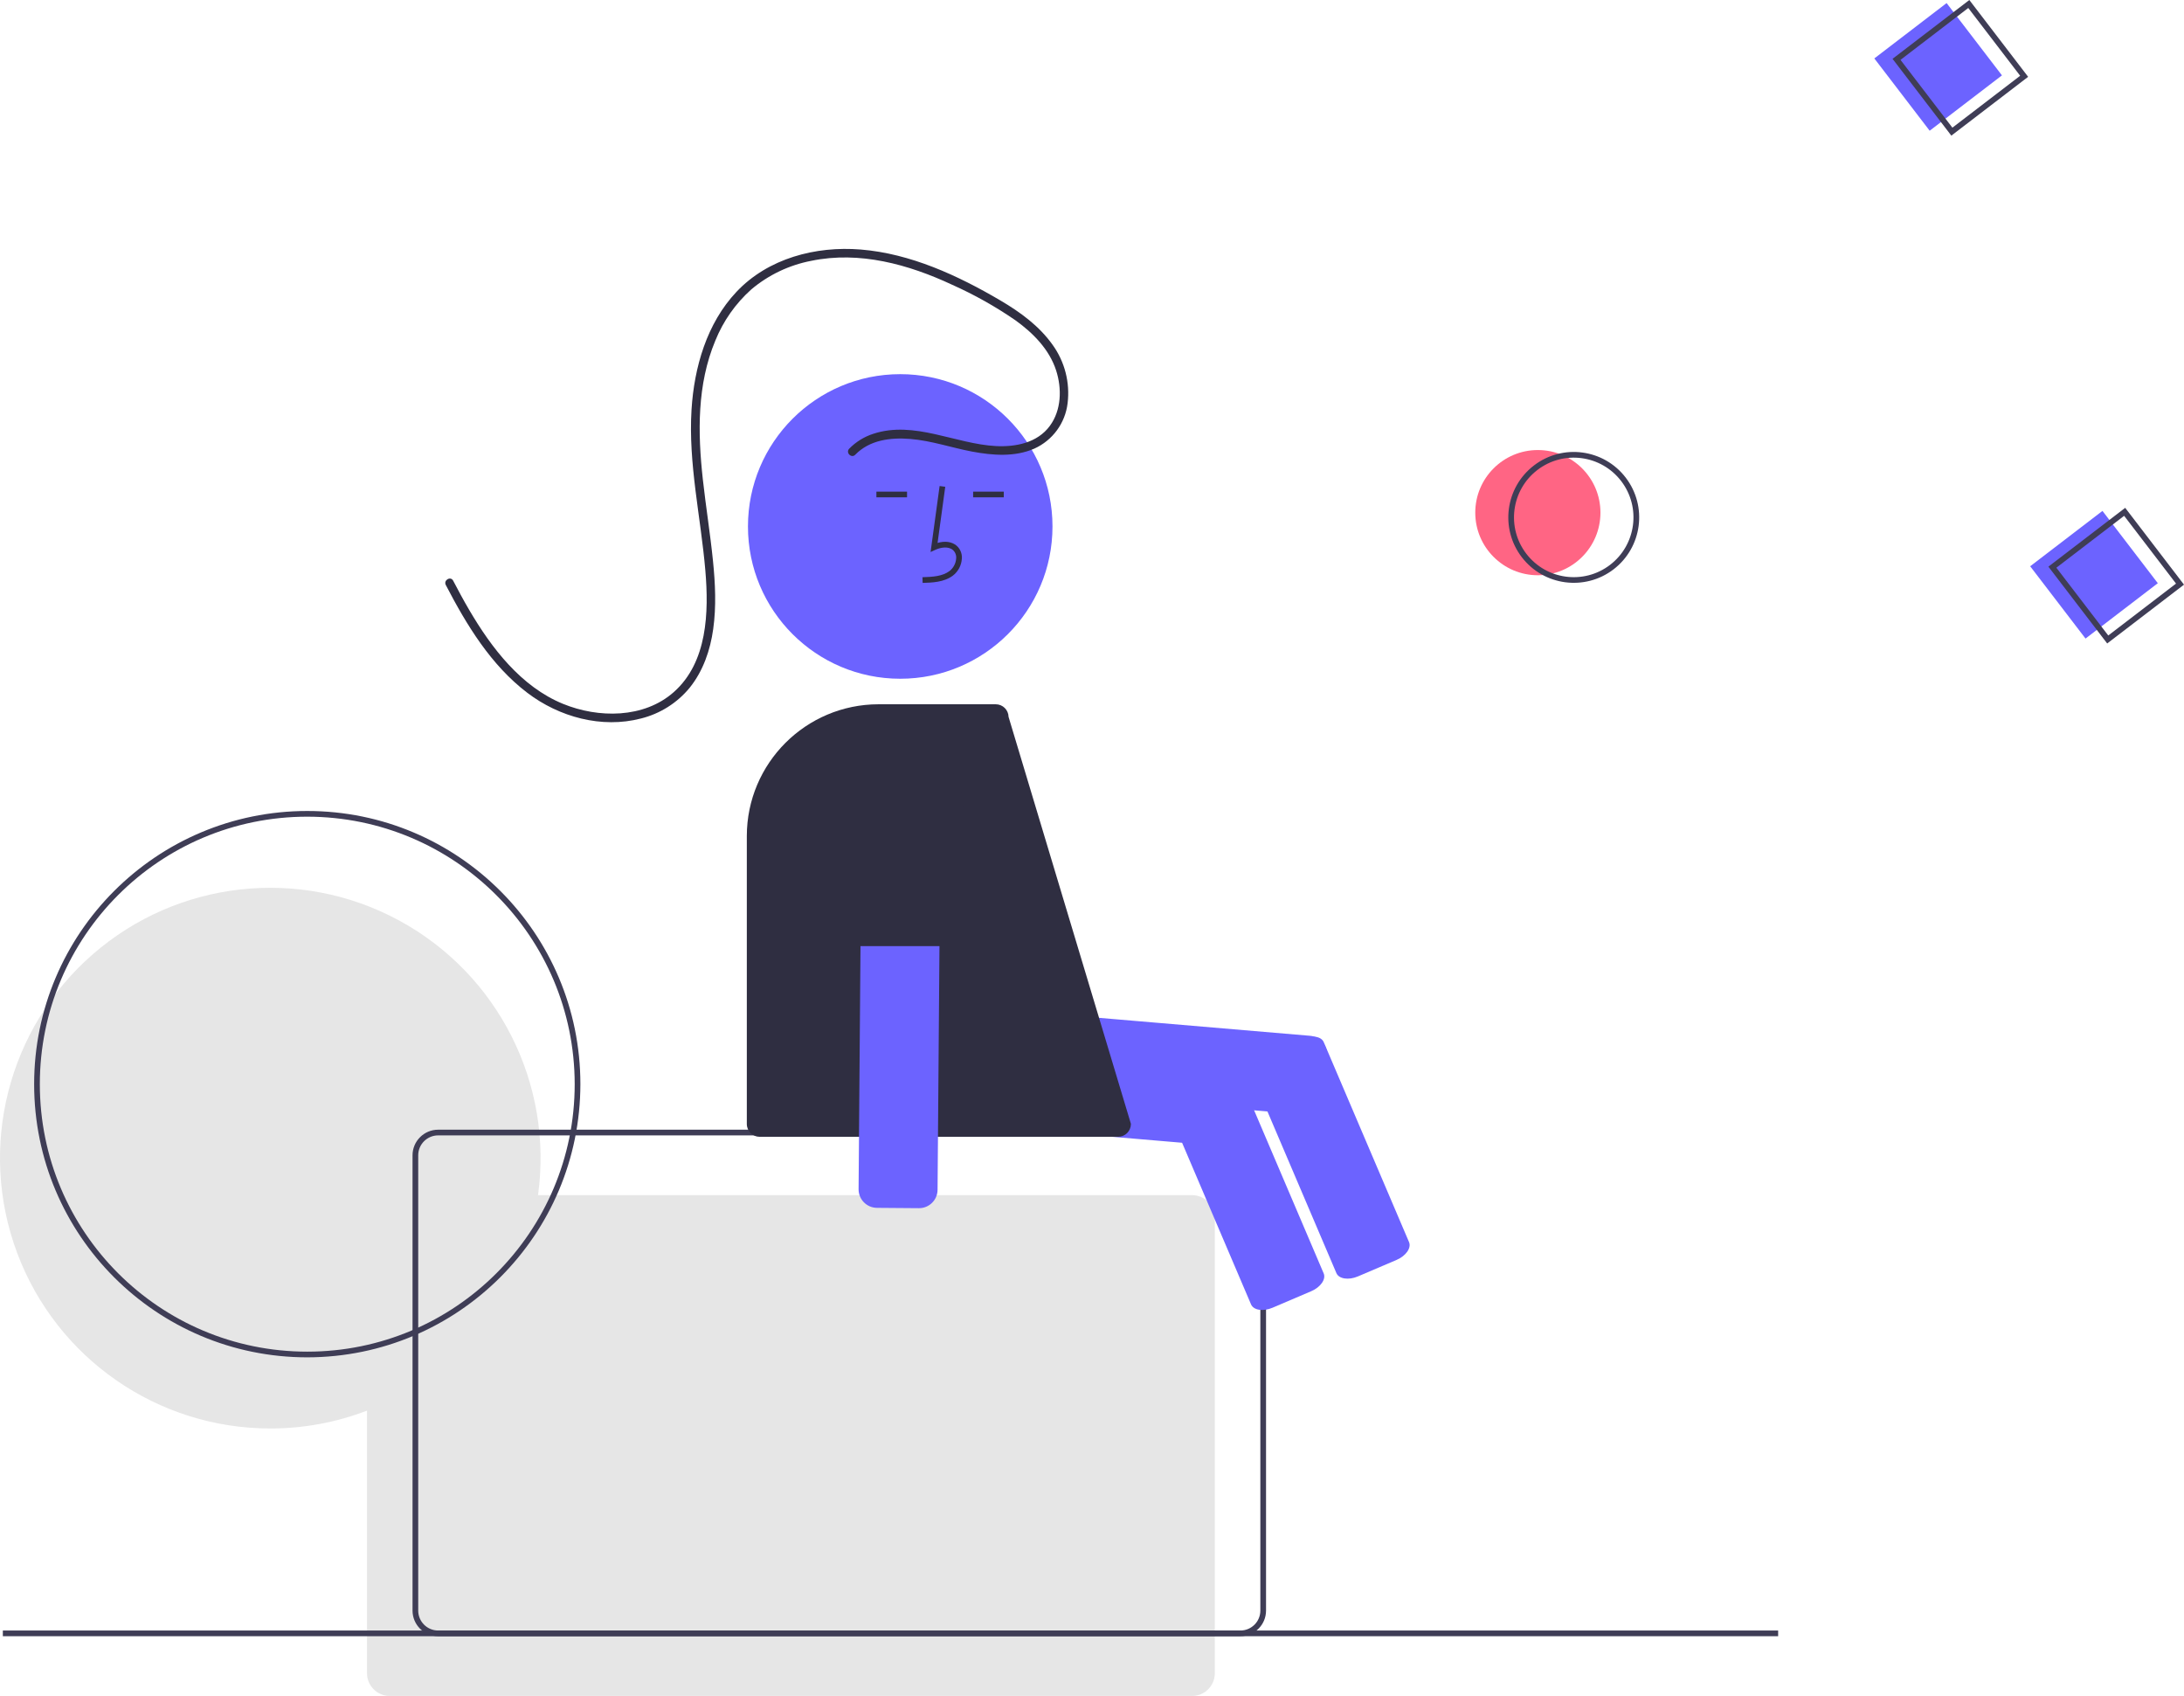
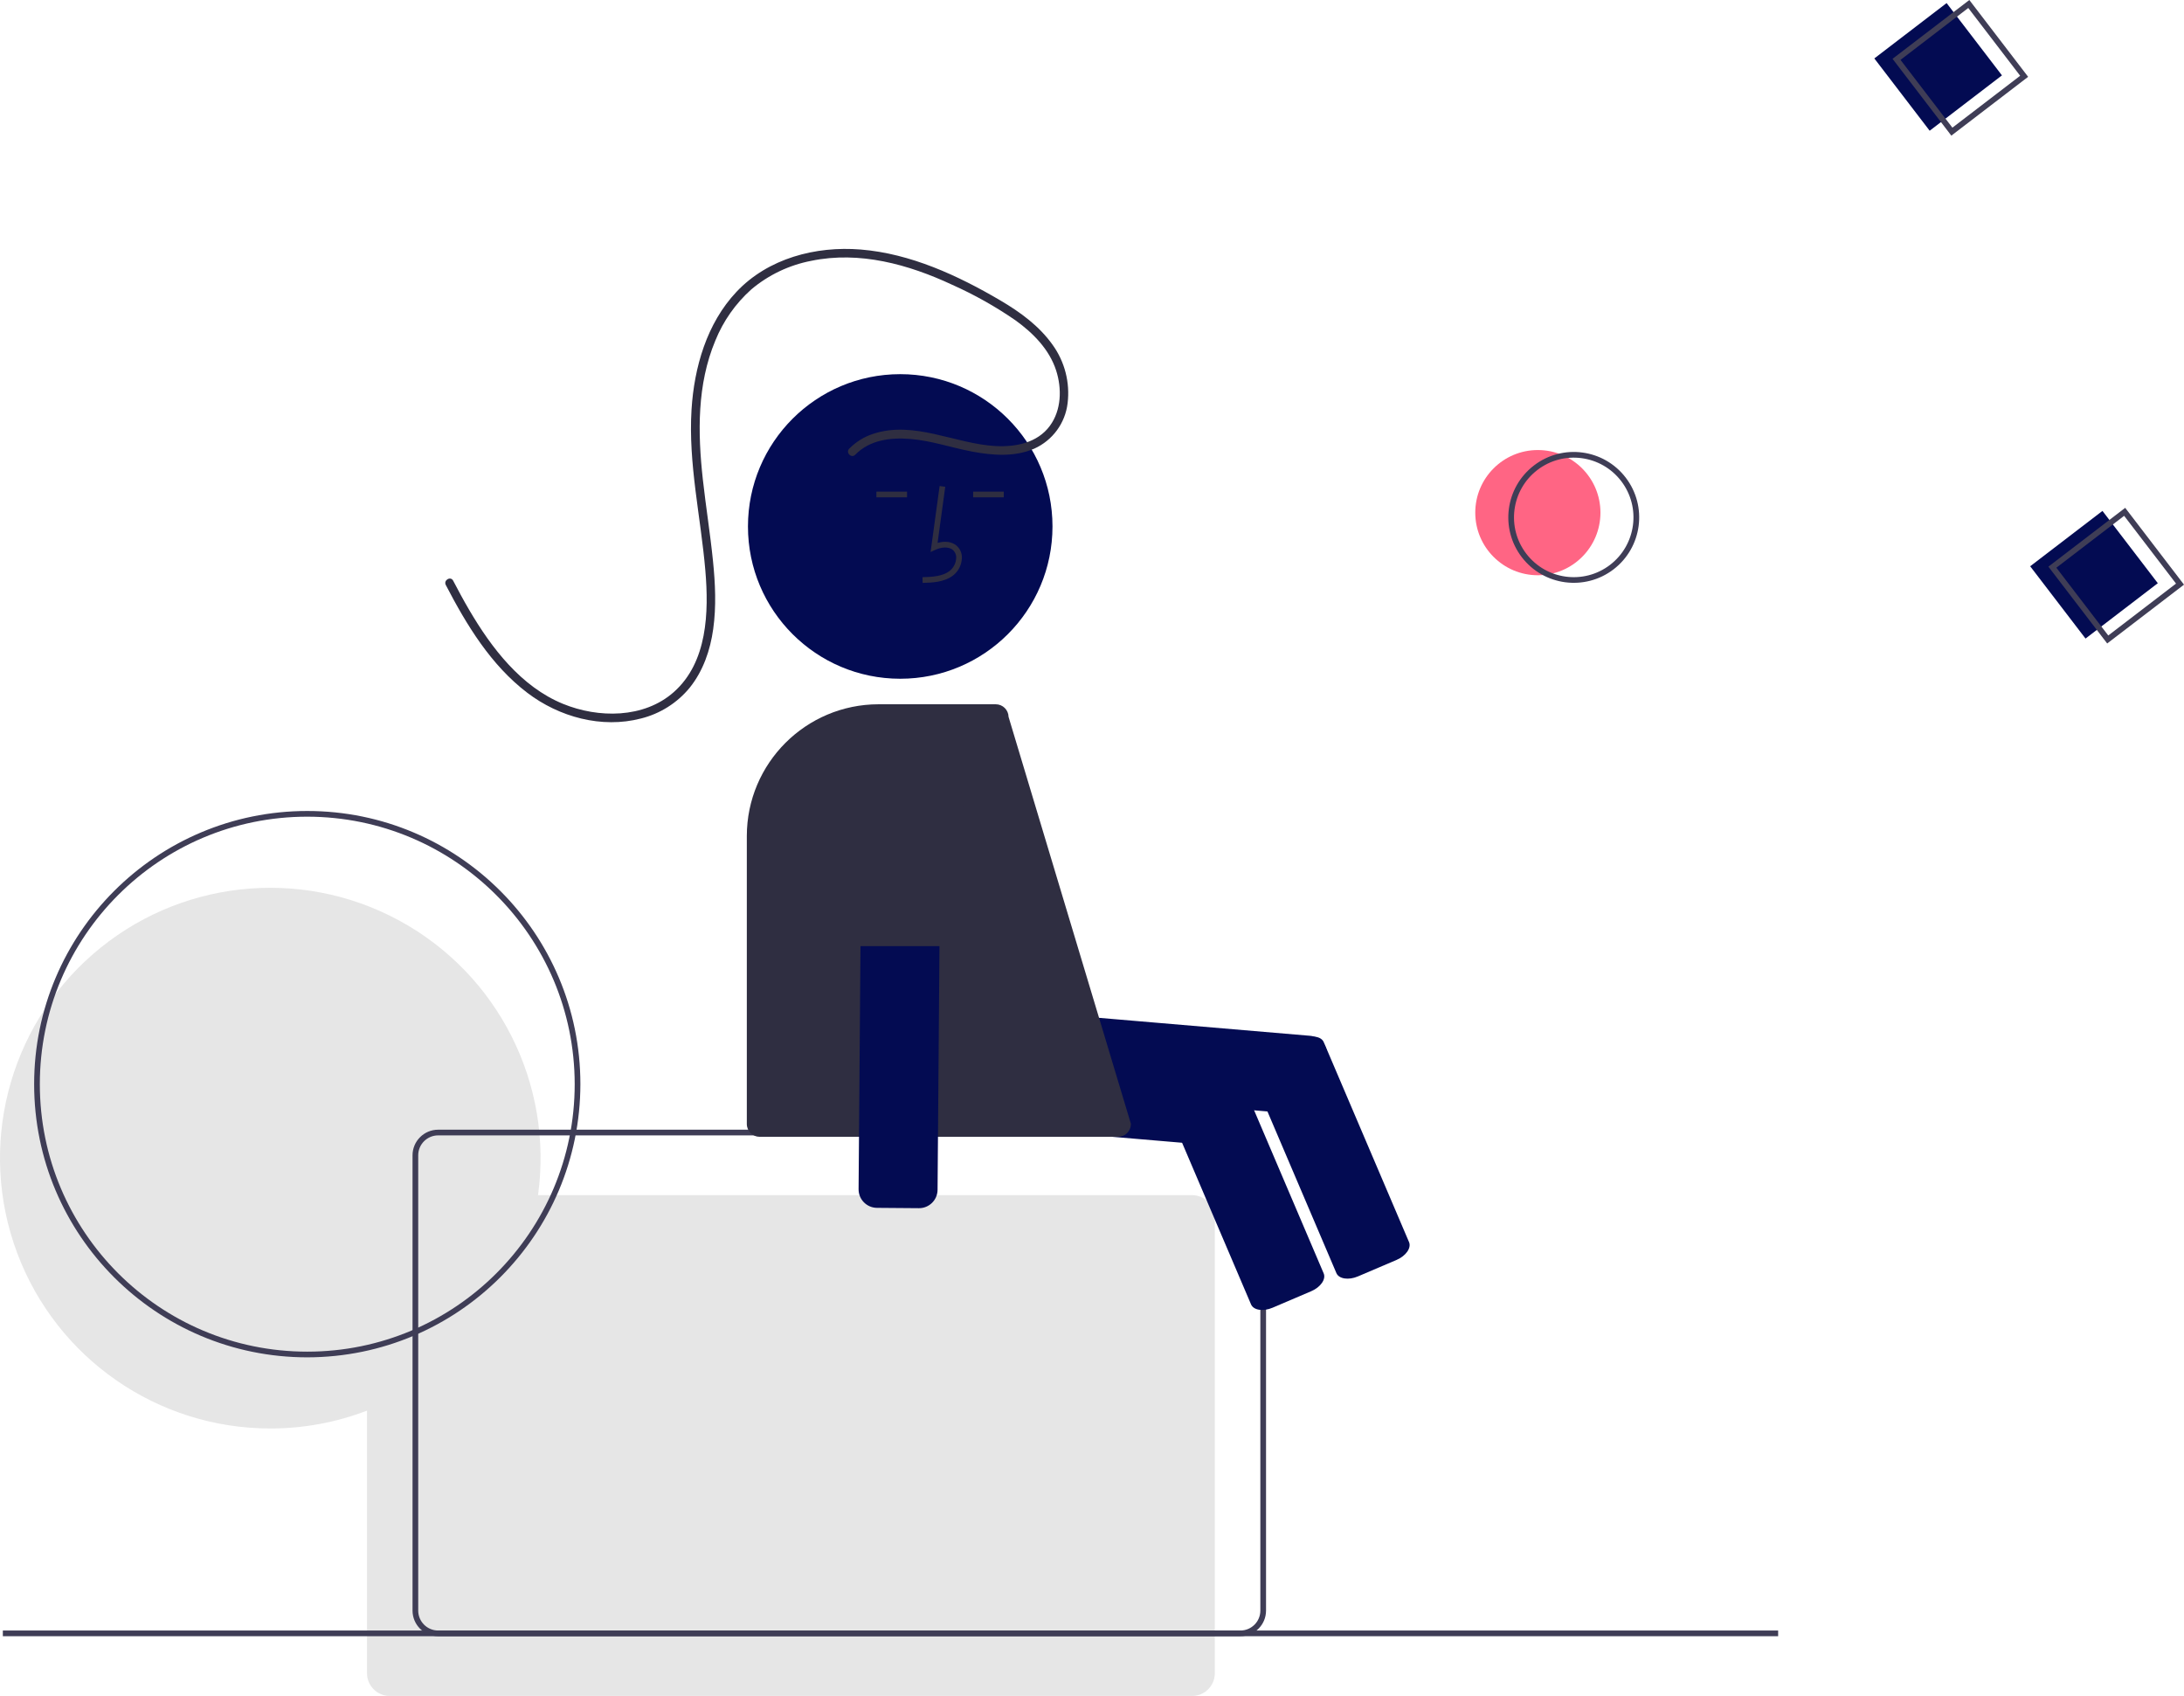
<svg xmlns="http://www.w3.org/2000/svg" id="ace05a6f-f1ac-4978-a3bb-3e2345b819e7" data-name="Layer 1" width="767.655" height="595.996" viewBox="0 0 767.655 595.996">
-   <path d="M682.612,523.032l-1.251,14.707a6.508,6.508,0,0,1-7.028,5.926l-122.571-10.428a6.508,6.508,0,0,1-5.926-7.028l1.251-14.707a6.508,6.508,0,0,1,7.028-5.926l122.571,10.428A6.508,6.508,0,0,1,682.612,523.032Z" transform="translate(-216.1727 -152.0021)" fill="#6c63ff" />
-   <path d="M707.042,594.767l-13.576,5.792c-3.296,1.406-6.689.885-7.563-1.163l-29.984-70.278c-.874-2.048,1.098-4.858,4.394-6.264l13.576-5.792c3.296-1.406,6.689-.885,7.563,1.163l29.984,70.278C712.31,590.55,710.338,593.36,707.042,594.767Z" transform="translate(-216.1727 -152.0021)" fill="#6c63ff" />
+   <path d="M682.612,523.032l-1.251,14.707a6.508,6.508,0,0,1-7.028,5.926l-122.571-10.428a6.508,6.508,0,0,1-5.926-7.028l1.251-14.707a6.508,6.508,0,0,1,7.028-5.926l122.571,10.428A6.508,6.508,0,0,1,682.612,523.032Z" transform="translate(-216.1727 -152.0021)" fill="#030b52" />
+   <path d="M707.042,594.767l-13.576,5.792c-3.296,1.406-6.689.885-7.563-1.163l-29.984-70.278c-.874-2.048,1.098-4.858,4.394-6.264l13.576-5.792c3.296-1.406,6.689-.885,7.563,1.163l29.984,70.278C712.31,590.55,710.338,593.36,707.042,594.767Z" transform="translate(-216.1727 -152.0021)" fill="#030b52" />
  <path d="M635.173,571.998H405.284a95.002,95.002,0,1,0-94.111,82,94.764,94.764,0,0,0,34-6.272v92.272a8,8,0,0,0,8,8h282a8,8,0,0,0,8-8v-160A8,8,0,0,0,635.173,571.998Z" transform="translate(-216.1727 -152.0021)" fill="#e6e6e6" />
  <path d="M652.173,726.998h-282a9.01,9.01,0,0,1-9-9v-160a9.01,9.01,0,0,1,9-9h282a9.01,9.01,0,0,1,9,9v160A9.01,9.01,0,0,1,652.173,726.998Zm-282-176a7.008,7.008,0,0,0-7,7v160a7.008,7.008,0,0,0,7,7h282a7.008,7.008,0,0,0,7-7v-160a7.008,7.008,0,0,0-7-7Z" transform="translate(-216.1727 -152.0021)" fill="#3f3d56" />
-   <path d="M652.612,534.032l-1.251,14.707a6.508,6.508,0,0,1-7.028,5.926l-122.571-10.428a6.508,6.508,0,0,1-5.926-7.028l1.251-14.707a6.508,6.508,0,0,1,7.028-5.926l122.571,10.428A6.508,6.508,0,0,1,652.612,534.032Z" transform="translate(-216.1727 -152.0021)" fill="#6c63ff" />
-   <path d="M677.042,605.767l-13.576,5.792c-3.296,1.406-6.689.885-7.563-1.163l-29.984-70.278c-.874-2.048,1.098-4.858,4.394-6.264l13.576-5.792c3.296-1.406,6.689-.885,7.563,1.163l29.984,70.278C682.31,601.55,680.338,604.36,677.042,605.767Z" transform="translate(-216.1727 -152.0021)" fill="#6c63ff" />
-   <rect x="881.41" y="159.512" width="32" height="32" transform="translate(-137.9895 429.7324) rotate(-37.44104)" fill="#6c63ff" />
+   <path d="M652.612,534.032l-1.251,14.707a6.508,6.508,0,0,1-7.028,5.926l-122.571-10.428a6.508,6.508,0,0,1-5.926-7.028l1.251-14.707a6.508,6.508,0,0,1,7.028-5.926l122.571,10.428A6.508,6.508,0,0,1,652.612,534.032Z" transform="translate(-216.1727 -152.0021)" fill="#030b52" />
+   <path d="M677.042,605.767l-13.576,5.792c-3.296,1.406-6.689.885-7.563-1.163l-29.984-70.278c-.874-2.048,1.098-4.858,4.394-6.264l13.576-5.792c3.296-1.406,6.689-.885,7.563,1.163l29.984,70.278C682.31,601.55,680.338,604.36,677.042,605.767Z" transform="translate(-216.1727 -152.0021)" fill="#030b52" />
+   <rect x="881.41" y="159.512" width="32" height="32" transform="translate(-137.9895 429.7324) rotate(-37.44104)" fill="#030b52" />
  <circle cx="540.541" cy="180.152" r="22" fill="#ff6584" />
  <path d="M751.069,347.812a23,23,0,1,1,32.244,4.279A23.026,23.026,0,0,1,751.069,347.812Zm34.935-26.75a21,21,0,1,0-3.907,29.44A21.024,21.024,0,0,0,786.004,321.062Z" transform="translate(-216.1727 -152.0021)" fill="#3f3d56" />
  <path d="M902.05,199.668l-20.67-26.995,26.995-20.67,20.67,26.995Zm-17.866-26.623,18.238,23.819,23.819-18.238L908.003,154.806Z" transform="translate(-216.1727 -152.0021)" fill="#3f3d56" />
-   <rect x="936.191" y="337.975" width="32" height="32" transform="translate(-235.1989 499.8036) rotate(-37.44104)" fill="#6c63ff" />
+   <rect x="936.191" y="337.975" width="32" height="32" transform="translate(-235.1989 499.8036) rotate(-37.44104)" fill="#030b52" />
  <path d="M956.832,378.13,936.162,351.135l26.995-20.67,20.67,26.995Zm-17.866-26.623,18.238,23.819,23.819-18.238L962.785,333.269Z" transform="translate(-216.1727 -152.0021)" fill="#3f3d56" />
  <rect x="1" y="572.996" width="624" height="2" fill="#3f3d56" />
  <path d="M324.173,628.998a96,96,0,1,1,96-96A96.109,96.109,0,0,1,324.173,628.998Zm0-190a94,94,0,1,0,94,94A94.106,94.106,0,0,0,324.173,438.998Z" transform="translate(-216.1727 -152.0021)" fill="#3f3d56" />
-   <circle cx="316.421" cy="185.006" r="53.519" fill="#6c63ff" />
+   <circle cx="316.421" cy="185.006" r="53.519" fill="#030b52" />
  <path d="M540.47,356.845l-.056-2c3.721-.104,7.001-.337,9.466-2.138a6.148,6.148,0,0,0,2.381-4.528,3.514,3.514,0,0,0-1.153-2.895c-1.636-1.382-4.269-.935-6.188-.055l-1.655.759,3.173-23.19,1.981.271-2.699,19.727c2.607-.767,5.023-.437,6.678.961a5.471,5.471,0,0,1,1.86,4.492,8.133,8.133,0,0,1-3.2,6.073C547.893,356.637,543.777,356.752,540.47,356.845Z" transform="translate(-216.1727 -152.0021)" fill="#2f2e41" />
  <rect x="342.047" y="172.768" width="10.771" height="2" fill="#2f2e41" />
  <rect x="308.047" y="172.768" width="10.771" height="2" fill="#2f2e41" />
  <path d="M609.173,551.498h-126a4.505,4.505,0,0,1-4.5-4.5V445.777A46.332,46.332,0,0,1,524.952,399.498h41.221a4.505,4.505,0,0,1,4.5,4.425l43,143.002v.073A4.505,4.505,0,0,1,609.173,551.498Z" transform="translate(-216.1727 -152.0021)" fill="#2f2e41" />
-   <path d="M525.475,440.453l14.759.116a6.508,6.508,0,0,1,6.449,6.551l-.967,123.01a6.508,6.508,0,0,1-6.551,6.449l-14.759-.116a6.508,6.508,0,0,1-6.449-6.551l.967-123.01A6.508,6.508,0,0,1,525.475,440.453Z" transform="translate(-216.1727 -152.0021)" fill="#6c63ff" />
+   <path d="M525.475,440.453l14.759.116a6.508,6.508,0,0,1,6.449,6.551l-.967,123.01a6.508,6.508,0,0,1-6.551,6.449l-14.759-.116a6.508,6.508,0,0,1-6.449-6.551l.967-123.01A6.508,6.508,0,0,1,525.475,440.453Z" transform="translate(-216.1727 -152.0021)" fill="#030b52" />
  <path d="M510.673,435.498a22,22,0,1,1,44,0v49h-44Z" transform="translate(-216.1727 -152.0021)" fill="#2f2e41" />
  <path d="M516.785,311.802c5.069-5.216,12.433-6.112,19.362-5.545,7.421.608,14.452,3.073,21.731,4.444,7.18,1.352,14.964,1.958,21.826-1.037a20.091,20.091,0,0,0,11.723-15.979,29.036,29.036,0,0,0-5.257-20.479c-4.7-6.641-11.377-11.506-18.318-15.589-14.962-8.802-31.644-16.504-49.15-17.928-15.804-1.285-32.563,3.082-43.681,14.886-10.422,11.064-14.858,26.506-15.781,41.376-1.177,18.979,3.252,37.722,4.855,56.541,1.247,14.643.78,32.223-11.112,42.739-10.519,9.302-26.536,9.191-38.938,4.109-14.741-6.04-25.084-19.598-32.908-32.923-1.992-3.392-3.864-6.853-5.679-10.342-.891-1.713-3.481-.198-2.59,1.514,7.321,14.07,15.838,28.124,28.644,37.874,11.197,8.525,26.138,12.631,39.979,9.028a32.25,32.25,0,0,0,17.098-10.805c4.744-5.91,7.233-13.182,8.271-20.622,1.112-7.963.724-15.988-.081-23.96-.969-9.597-2.515-19.125-3.573-28.711-1.802-16.327-2.051-33.272,4.401-48.698a48.551,48.551,0,0,1,12.631-17.98A46.216,46.216,0,0,1,501.324,243.661c16.959-3.519,34.199,1.246,49.551,8.426a139.428,139.428,0,0,1,22.157,12.433c6.197,4.436,11.969,10.245,14.357,17.653,2.057,6.384,1.886,13.941-2.216,19.508-4.384,5.949-11.981,7.435-18.946,7.077-14.307-.736-28.724-9.05-43.12-4.305a20.744,20.744,0,0,0-8.444,5.228c-1.346,1.385.773,3.509,2.121,2.121Z" transform="translate(-216.1727 -152.0021)" fill="#2f2e41" />
</svg>
